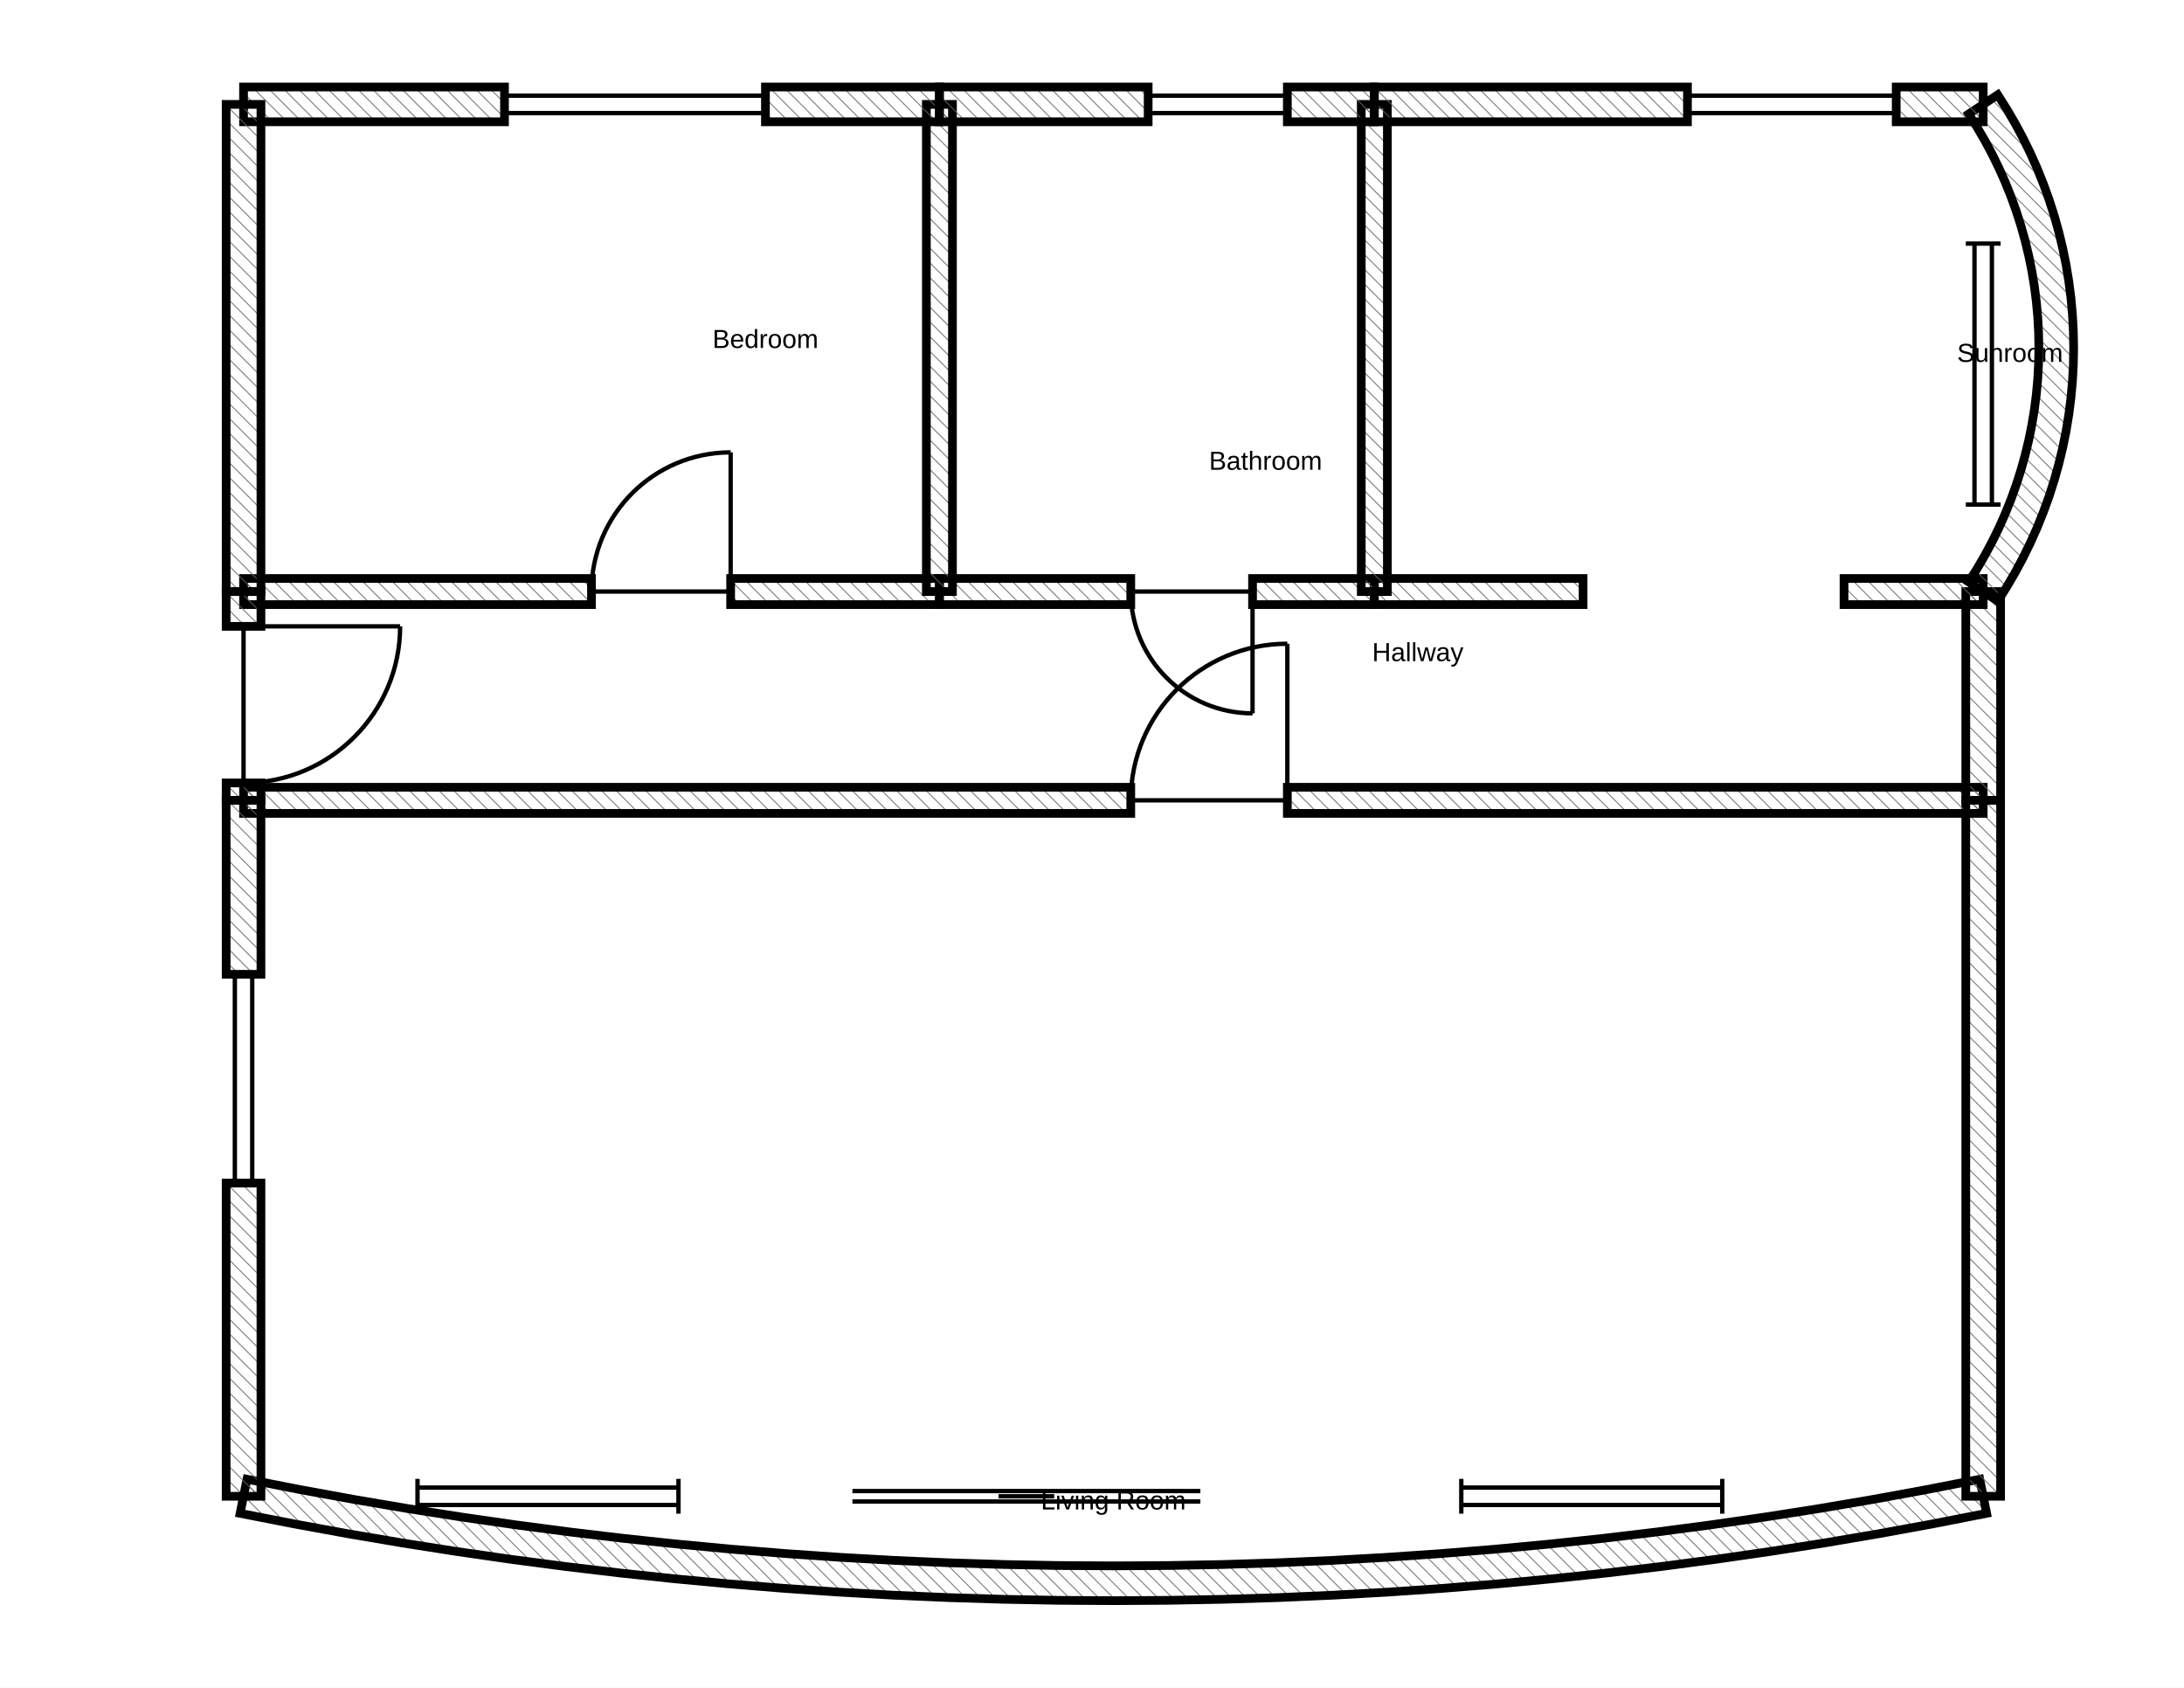
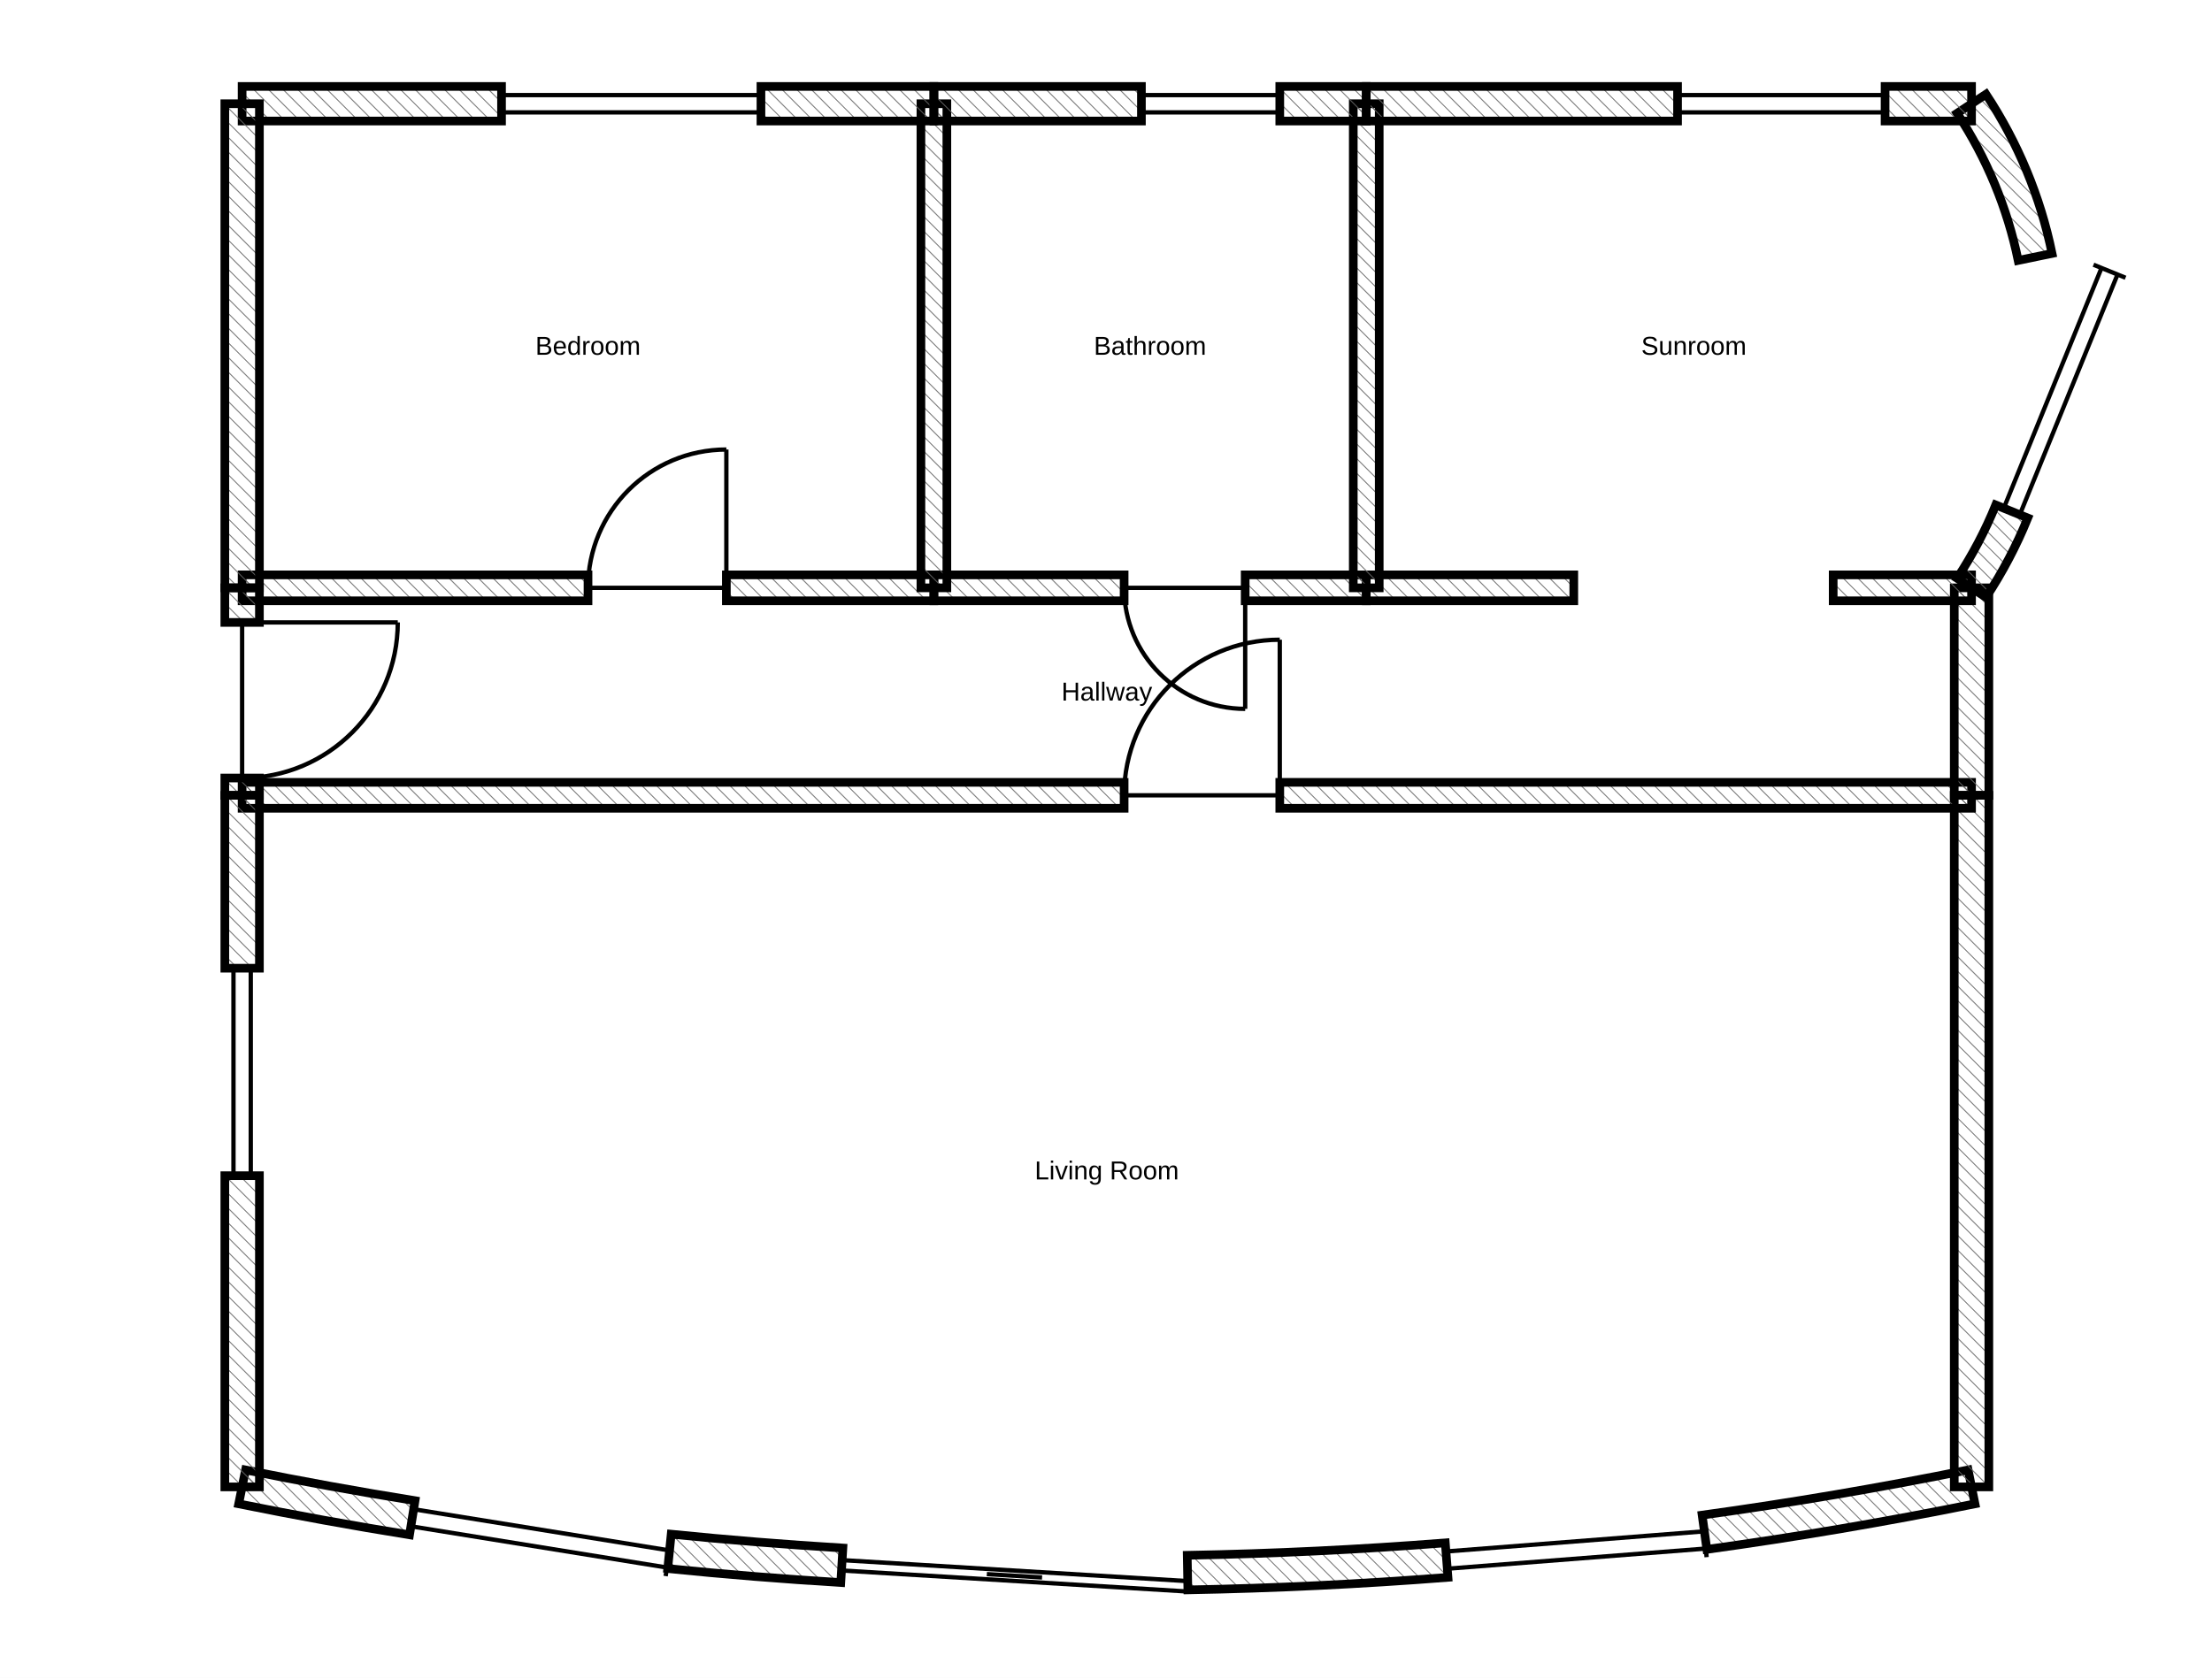
- <svg xmlns="http://www.w3.org/2000/svg" viewBox="-1400 -1100 12554.29 9700" width="12554.29" height="9700">
-   <rect x="-1400" y="-1100" width="12554.29" height="9700" fill="white" />
+ <svg xmlns="http://www.w3.org/2000/svg" viewBox="-1400 -1104.779 12790.365 9704.779" width="12790.365" height="9704.779">
+   <rect x="-1400" y="-1104.779" width="12790.365" height="9704.779" fill="white" />
  <defs>
    <pattern id="wall-hatch" patternUnits="userSpaceOnUse" width="60" height="60" patternTransform="rotate(45)">
      <line x1="0" y1="0" x2="0" y2="60" stroke="#666" stroke-width="9" />
    </pattern>
  </defs>
-   <g transform="scale(1,-1) translate(0,-7500)">
+   <g transform="scale(1,-1) translate(0,-7495.221)">
    <g id="Curved Villa">
      <g id="Ground Floor">
-         <polygon points="-19.802,-98.02 290.151,-158.629 600.834,-215.373 912.201,-268.241 1224.202,-317.227 1536.789,-362.321 1849.913,-403.518 2163.527,-440.81 2477.581,-474.193 2792.026,-503.66 3106.814,-529.208 3421.896,-550.832 3737.223,-568.529 4052.745,-582.296 4368.415,-592.131 4684.183,-598.033 5000,-600 5315.817,-598.033 5631.585,-592.131 5947.255,-582.296 6262.777,-568.529 6578.104,-550.832 6893.186,-529.208 7207.974,-503.66 7522.419,-474.193 7836.473,-440.81 8150.087,-403.518 8463.211,-362.321 8775.798,-317.227 9087.799,-268.241 9399.166,-215.373 9709.849,-158.629 10019.802,-98.02 9980.198,98.02 9672.691,37.888 9364.458,-18.407 9055.548,-70.859 8746.009,-119.458 8435.888,-164.196 8125.234,-205.068 7814.095,-242.066 7502.519,-275.185 7190.554,-304.42 6878.25,-329.766 6565.654,-351.22 6252.815,-368.777 5939.781,-382.435 5626.602,-392.193 5313.325,-398.048 5000,-400 4686.675,-398.048 4373.398,-392.193 4060.219,-382.435 3747.185,-368.777 3434.346,-351.22 3121.75,-329.766 2809.446,-304.42 2497.481,-275.185 2185.905,-242.066 1874.766,-205.068 1564.112,-164.196 1253.991,-119.458 944.452,-70.859 635.542,-18.407 327.309,37.888 19.802,98.02" fill="url(#wall-hatch)" stroke="black" stroke-width="50" stroke-linejoin="miter" />
+         <path d="M -19.802 -98.02 A 25350 25350 0 0 1 967.957 -277.288 L 999.768 -79.834 A 25150 25150 0 0 0 19.802 98.02 Z" fill="url(#wall-hatch)" stroke="black" stroke-width="50" stroke-linejoin="miter" />
+         <path d="M 2460.965 -472.526 A 25350 25350 0 0 1 3461.607 -553.277 L 3473.744 -353.646 A 25150 25150 0 0 0 2480.997 -273.531 Z" fill="url(#wall-hatch)" stroke="black" stroke-width="50" stroke-linejoin="miter" />
+         <path d="M 5468.555 -595.669 A 25350 25350 0 0 1 6972.526 -523.141 L 6956.964 -323.747 A 25150 25150 0 0 0 5464.858 -395.704 Z" fill="url(#wall-hatch)" stroke="black" stroke-width="50" stroke-linejoin="miter" />
+         <path d="M 8469.538 -361.448 A 25350 25350 0 0 1 10019.802 -98.02 L 9980.198 98.02 A 25150 25150 0 0 0 8442.165 -163.33 Z" fill="url(#wall-hatch)" stroke="black" stroke-width="50" stroke-linejoin="miter" />
        <polygon points="9900,0 9900,4000 10100,4000 10100,0" fill="url(#wall-hatch)" stroke="black" stroke-width="50" stroke-linejoin="miter" />
        <polygon points="10000,3925 6000,3925 6000,4075 10000,4075" fill="url(#wall-hatch)" stroke="black" stroke-width="50" stroke-linejoin="miter" />
        <polygon points="5100,3925 0,3925 0,4075 5100,4075" fill="url(#wall-hatch)" stroke="black" stroke-width="50" stroke-linejoin="miter" />
        <polygon points="100,4000 100,3000 -100,3000 -100,4000" fill="url(#wall-hatch)" stroke="black" stroke-width="50" stroke-linejoin="miter" />
        <polygon points="100,1800 100,0 -100,0 -100,1800" fill="url(#wall-hatch)" stroke="black" stroke-width="50" stroke-linejoin="miter" />
        <path d="M 6000 4900 A 900 900 0 0 1 5100 4000" fill="none" stroke="black" stroke-width="25" />
        <line x1="6000" y1="4000" x2="5100" y2="4000" stroke="black" stroke-width="25" />
        <line x1="6000" y1="4000" x2="6000" y2="4900" stroke="black" stroke-width="25" />
-         <line x1="3500" y1="30" x2="5500" y2="30" stroke="black" stroke-width="25" />
-         <line x1="3500" y1="-30" x2="5500" y2="-30" stroke="black" stroke-width="25" />
-         <line x1="4340" y1="0" x2="4660" y2="0" stroke="black" stroke-width="25" />
-         <line x1="1000" y1="-50" x2="2500" y2="-50" stroke="black" stroke-width="25" />
-         <line x1="1000" y1="50" x2="2500" y2="50" stroke="black" stroke-width="25" />
-         <line x1="1000" y1="100" x2="1000" y2="-100" stroke="black" stroke-width="25" />
-         <line x1="2500" y1="100" x2="2500" y2="-100" stroke="black" stroke-width="25" />
-         <line x1="7000" y1="-50" x2="8500" y2="-50" stroke="black" stroke-width="25" />
-         <line x1="7000" y1="50" x2="8500" y2="50" stroke="black" stroke-width="25" />
-         <line x1="7000" y1="100" x2="7000" y2="-100" stroke="black" stroke-width="25" />
-         <line x1="8500" y1="100" x2="8500" y2="-100" stroke="black" stroke-width="25" />
+         <line x1="3469.496" y1="-423.517" x2="5465.81" y2="-544.889" stroke="black" stroke-width="25" />
+         <line x1="3465.855" y1="-483.406" x2="5462.168" y2="-604.779" stroke="black" stroke-width="25" />
+         <line x1="4306.127" y1="-504.438" x2="4625.537" y2="-523.858" stroke="black" stroke-width="25" />
+         <line x1="975.91" y1="-227.924" x2="2456.814" y2="-466.507" stroke="black" stroke-width="25" />
+         <line x1="991.815" y1="-129.197" x2="2472.72" y2="-367.78" stroke="black" stroke-width="25" />
+         <line x1="999.768" y1="-79.834" x2="967.957" y2="-277.288" stroke="black" stroke-width="25" />
+         <line x1="2480.673" y1="-318.416" x2="2448.862" y2="-515.87" stroke="black" stroke-width="25" />
+         <line x1="6968.636" y1="-473.292" x2="8464.088" y2="-356.575" stroke="black" stroke-width="25" />
+         <line x1="6960.854" y1="-373.595" x2="8456.307" y2="-256.878" stroke="black" stroke-width="25" />
+         <line x1="6956.964" y1="-323.747" x2="6972.526" y2="-523.141" stroke="black" stroke-width="25" />
+         <line x1="8452.416" y1="-207.03" x2="8467.978" y2="-406.423" stroke="black" stroke-width="25" />
        <line x1="-50" y1="3000" x2="-50" y2="1800" stroke="black" stroke-width="25" />
        <line x1="50" y1="3000" x2="50" y2="1800" stroke="black" stroke-width="25" />
        <line x1="100" y1="3000" x2="-100" y2="3000" stroke="black" stroke-width="25" />
        <line x1="100" y1="1800" x2="-100" y2="1800" stroke="black" stroke-width="25" />
        <polygon points="9900,4000 9900,5200 10100,5200 10100,4000" fill="url(#wall-hatch)" stroke="black" stroke-width="50" stroke-linejoin="miter" />
        <polygon points="10000,5125 9200,5125 9200,5275 10000,5275" fill="url(#wall-hatch)" stroke="black" stroke-width="50" stroke-linejoin="miter" />
        <polygon points="7700,5125 6500,5125 6500,5275 7700,5275" fill="url(#wall-hatch)" stroke="black" stroke-width="50" stroke-linejoin="miter" />
        <polygon points="6500,5125 5800,5125 5800,5275 6500,5275" fill="url(#wall-hatch)" stroke="black" stroke-width="50" stroke-linejoin="miter" />
        <polygon points="5100,5125 4000,5125 4000,5275 5100,5275" fill="url(#wall-hatch)" stroke="black" stroke-width="50" stroke-linejoin="miter" />
        <polygon points="4000,5125 2800,5125 2800,5275 4000,5275" fill="url(#wall-hatch)" stroke="black" stroke-width="50" stroke-linejoin="miter" />
        <polygon points="2000,5125 0,5125 0,5275 2000,5275" fill="url(#wall-hatch)" stroke="black" stroke-width="50" stroke-linejoin="miter" />
        <polygon points="100,5200 100,5000 -100,5000 -100,5200" fill="url(#wall-hatch)" stroke="black" stroke-width="50" stroke-linejoin="miter" />
        <polygon points="100,4100 100,4000 -100,4000 -100,4100" fill="url(#wall-hatch)" stroke="black" stroke-width="50" stroke-linejoin="miter" />
        <path d="M 5.510910596163089e-14 4100 A 900 900 0 0 1 900 5000" fill="none" stroke="black" stroke-width="25" />
        <line x1="0" y1="5000" x2="0" y2="4100" stroke="black" stroke-width="25" />
        <line x1="0" y1="5000" x2="900" y2="5000" stroke="black" stroke-width="25" />
        <path d="M 2800 6000 A 800 800 0 0 1 2000 5200" fill="none" stroke="black" stroke-width="25" />
        <line x1="2800" y1="5200" x2="2000" y2="5200" stroke="black" stroke-width="25" />
        <line x1="2800" y1="5200" x2="2800" y2="6000" stroke="black" stroke-width="25" />
        <path d="M 5100 5200 A 700 700 0 0 1 5800 4500" fill="none" stroke="black" stroke-width="25" />
        <line x1="5800" y1="5200" x2="5100" y2="5200" stroke="black" stroke-width="25" />
        <line x1="5800" y1="5200" x2="5800" y2="4500" stroke="black" stroke-width="25" />
        <polygon points="3925,5200 3925,8000 4075,8000 4075,5200" fill="url(#wall-hatch)" stroke="black" stroke-width="50" stroke-linejoin="miter" />
        <polygon points="4000,7900 3000,7900 3000,8100 4000,8100" fill="url(#wall-hatch)" stroke="black" stroke-width="50" stroke-linejoin="miter" />
        <polygon points="1500,7900 0,7900 0,8100 1500,8100" fill="url(#wall-hatch)" stroke="black" stroke-width="50" stroke-linejoin="miter" />
        <polygon points="100,8000 100,5200 -100,5200 -100,8000" fill="url(#wall-hatch)" stroke="black" stroke-width="50" stroke-linejoin="miter" />
        <line x1="3000" y1="8050" x2="1500" y2="8050" stroke="black" stroke-width="25" />
        <line x1="3000" y1="7950" x2="1500" y2="7950" stroke="black" stroke-width="25" />
        <line x1="3000" y1="7900" x2="3000" y2="8100" stroke="black" stroke-width="25" />
        <line x1="1500" y1="7900" x2="1500" y2="8100" stroke="black" stroke-width="25" />
        <polygon points="6425,5200 6425,8000 6575,8000 6575,5200" fill="url(#wall-hatch)" stroke="black" stroke-width="50" stroke-linejoin="miter" />
        <polygon points="6500,7900 6000,7900 6000,8100 6500,8100" fill="url(#wall-hatch)" stroke="black" stroke-width="50" stroke-linejoin="miter" />
        <polygon points="5200,7900 4000,7900 4000,8100 5200,8100" fill="url(#wall-hatch)" stroke="black" stroke-width="50" stroke-linejoin="miter" />
        <line x1="6000" y1="8050" x2="5200" y2="8050" stroke="black" stroke-width="25" />
        <line x1="6000" y1="7950" x2="5200" y2="7950" stroke="black" stroke-width="25" />
        <line x1="6000" y1="7900" x2="6000" y2="8100" stroke="black" stroke-width="25" />
        <line x1="5200" y1="7900" x2="5200" y2="8100" stroke="black" stroke-width="25" />
-         <polygon points="10083.486,5144.954 10135.02,5226.301 10183.558,5309.471 10229.033,5394.354 10271.387,5480.836 10310.562,5568.804 10346.507,5658.141 10379.175,5748.727 10408.521,5840.444 10434.507,5933.168 10457.098,6026.778 10476.265,6121.148 10491.982,6216.153 10504.228,6311.668 10512.986,6407.566 10518.246,6503.719 10520,6600 10518.246,6696.281 10512.986,6792.434 10504.228,6888.332 10491.982,6983.847 10476.265,7078.852 10457.098,7173.222 10434.507,7266.832 10408.521,7359.556 10379.175,7451.273 10346.507,7541.859 10310.562,7631.196 10271.387,7719.164 10229.033,7805.646 10183.558,7890.529 10135.02,7973.699 10083.486,8055.046 9916.514,7944.954 9964.149,7869.762 10009.013,7792.885 10051.048,7714.425 10090.197,7634.486 10126.409,7553.173 10159.634,7470.596 10189.83,7386.864 10216.956,7302.087 10240.975,7216.378 10261.858,7129.851 10279.574,7042.621 10294.102,6954.804 10305.421,6866.516 10313.517,6777.874 10318.379,6688.996 10320,6600 10318.379,6511.004 10313.517,6422.126 10305.421,6333.484 10294.102,6245.196 10279.574,6157.379 10261.858,6070.149 10240.975,5983.622 10216.956,5897.913 10189.83,5813.136 10159.634,5729.404 10126.409,5646.827 10090.197,5565.514 10051.048,5485.575 10009.013,5407.115 9964.149,5330.238 9916.514,5255.046" fill="url(#wall-hatch)" stroke="black" stroke-width="50" stroke-linejoin="miter" />
+         <path d="M 10083.486 5144.954 A 2643.333 2643.333 0 0 1 10325.19 5604.036 L 10139.93 5679.393 A 2443.333 2443.333 0 0 0 9916.514 5255.046 Z" fill="url(#wall-hatch)" stroke="black" stroke-width="50" stroke-linejoin="miter" />
+         <path d="M 10465.479 7134.099 A 2643.333 2643.333 0 0 1 10083.486 8055.046 L 9916.514 7944.954 A 2443.333 2443.333 0 0 0 10269.604 7093.688 Z" fill="url(#wall-hatch)" stroke="black" stroke-width="50" stroke-linejoin="miter" />
        <polygon points="10000,7900 9500,7900 9500,8100 10000,8100" fill="url(#wall-hatch)" stroke="black" stroke-width="50" stroke-linejoin="miter" />
        <polygon points="8300,7900 6500,7900 6500,8100 8300,8100" fill="url(#wall-hatch)" stroke="black" stroke-width="50" stroke-linejoin="miter" />
-         <line x1="10050" y1="5700" x2="10050" y2="7200" stroke="black" stroke-width="25" />
-         <line x1="9950" y1="5700" x2="9950" y2="7200" stroke="black" stroke-width="25" />
-         <line x1="9900" y1="5700" x2="10100" y2="5700" stroke="black" stroke-width="25" />
-         <line x1="9900" y1="7200" x2="10100" y2="7200" stroke="black" stroke-width="25" />
+         <line x1="10278.875" y1="5622.875" x2="10844.05" y2="7012.328" stroke="black" stroke-width="25" />
+         <line x1="10186.245" y1="5660.554" x2="10751.42" y2="7050.006" stroke="black" stroke-width="25" />
+         <line x1="10139.93" y1="5679.393" x2="10325.19" y2="5604.036" stroke="black" stroke-width="25" />
+         <line x1="10705.105" y1="7068.845" x2="10890.365" y2="6993.488" stroke="black" stroke-width="25" />
        <line x1="9500" y1="8050" x2="8300" y2="8050" stroke="black" stroke-width="25" />
        <line x1="9500" y1="7950" x2="8300" y2="7950" stroke="black" stroke-width="25" />
        <line x1="9500" y1="7900" x2="9500" y2="8100" stroke="black" stroke-width="25" />
        <line x1="8300" y1="7900" x2="8300" y2="8100" stroke="black" stroke-width="25" />
-         <g transform="translate(5000,-75.69173) scale(1,-1)">
-           <text x="0" y="0" font-family="Arial, sans-serif" font-size="150" text-anchor="middle" fill="black">Living Room</text>
+         <g transform="translate(5000,1830.608) scale(1,-1)">
+           <text x="0" y="0" font-family="Arial, sans-serif" font-size="150" text-anchor="middle" dominant-baseline="central" fill="black">Living Room</text>
        </g>
-         <g transform="translate(6750,4800) scale(1,-1)">
-           <text x="0" y="0" font-family="Arial, sans-serif" font-size="150" text-anchor="middle" fill="black">Hallway</text>
+         <g transform="translate(5000,4600) scale(1,-1)">
+           <text x="0" y="0" font-family="Arial, sans-serif" font-size="150" text-anchor="middle" dominant-baseline="central" fill="black">Hallway</text>
        </g>
-         <g transform="translate(3000,6600) scale(1,-1)">
-           <text x="0" y="0" font-family="Arial, sans-serif" font-size="150" text-anchor="middle" fill="black">Bedroom</text>
+         <g transform="translate(2000,6600) scale(1,-1)">
+           <text x="0" y="0" font-family="Arial, sans-serif" font-size="150" text-anchor="middle" dominant-baseline="central" fill="black">Bedroom</text>
        </g>
-         <g transform="translate(5875,5900) scale(1,-1)">
-           <text x="0" y="0" font-family="Arial, sans-serif" font-size="150" text-anchor="middle" fill="black">Bathroom</text>
+         <g transform="translate(5250,6600) scale(1,-1)">
+           <text x="0" y="0" font-family="Arial, sans-serif" font-size="150" text-anchor="middle" dominant-baseline="central" fill="black">Bathroom</text>
        </g>
-         <g transform="translate(10154.29,6520) scale(1,-1)">
-           <text x="0" y="0" font-family="Arial, sans-serif" font-size="150" text-anchor="middle" fill="black">Sunroom</text>
+         <g transform="translate(8394.355,6600) scale(1,-1)">
+           <text x="0" y="0" font-family="Arial, sans-serif" font-size="150" text-anchor="middle" dominant-baseline="central" fill="black">Sunroom</text>
        </g>
      </g>
    </g>
  </g>
</svg>
